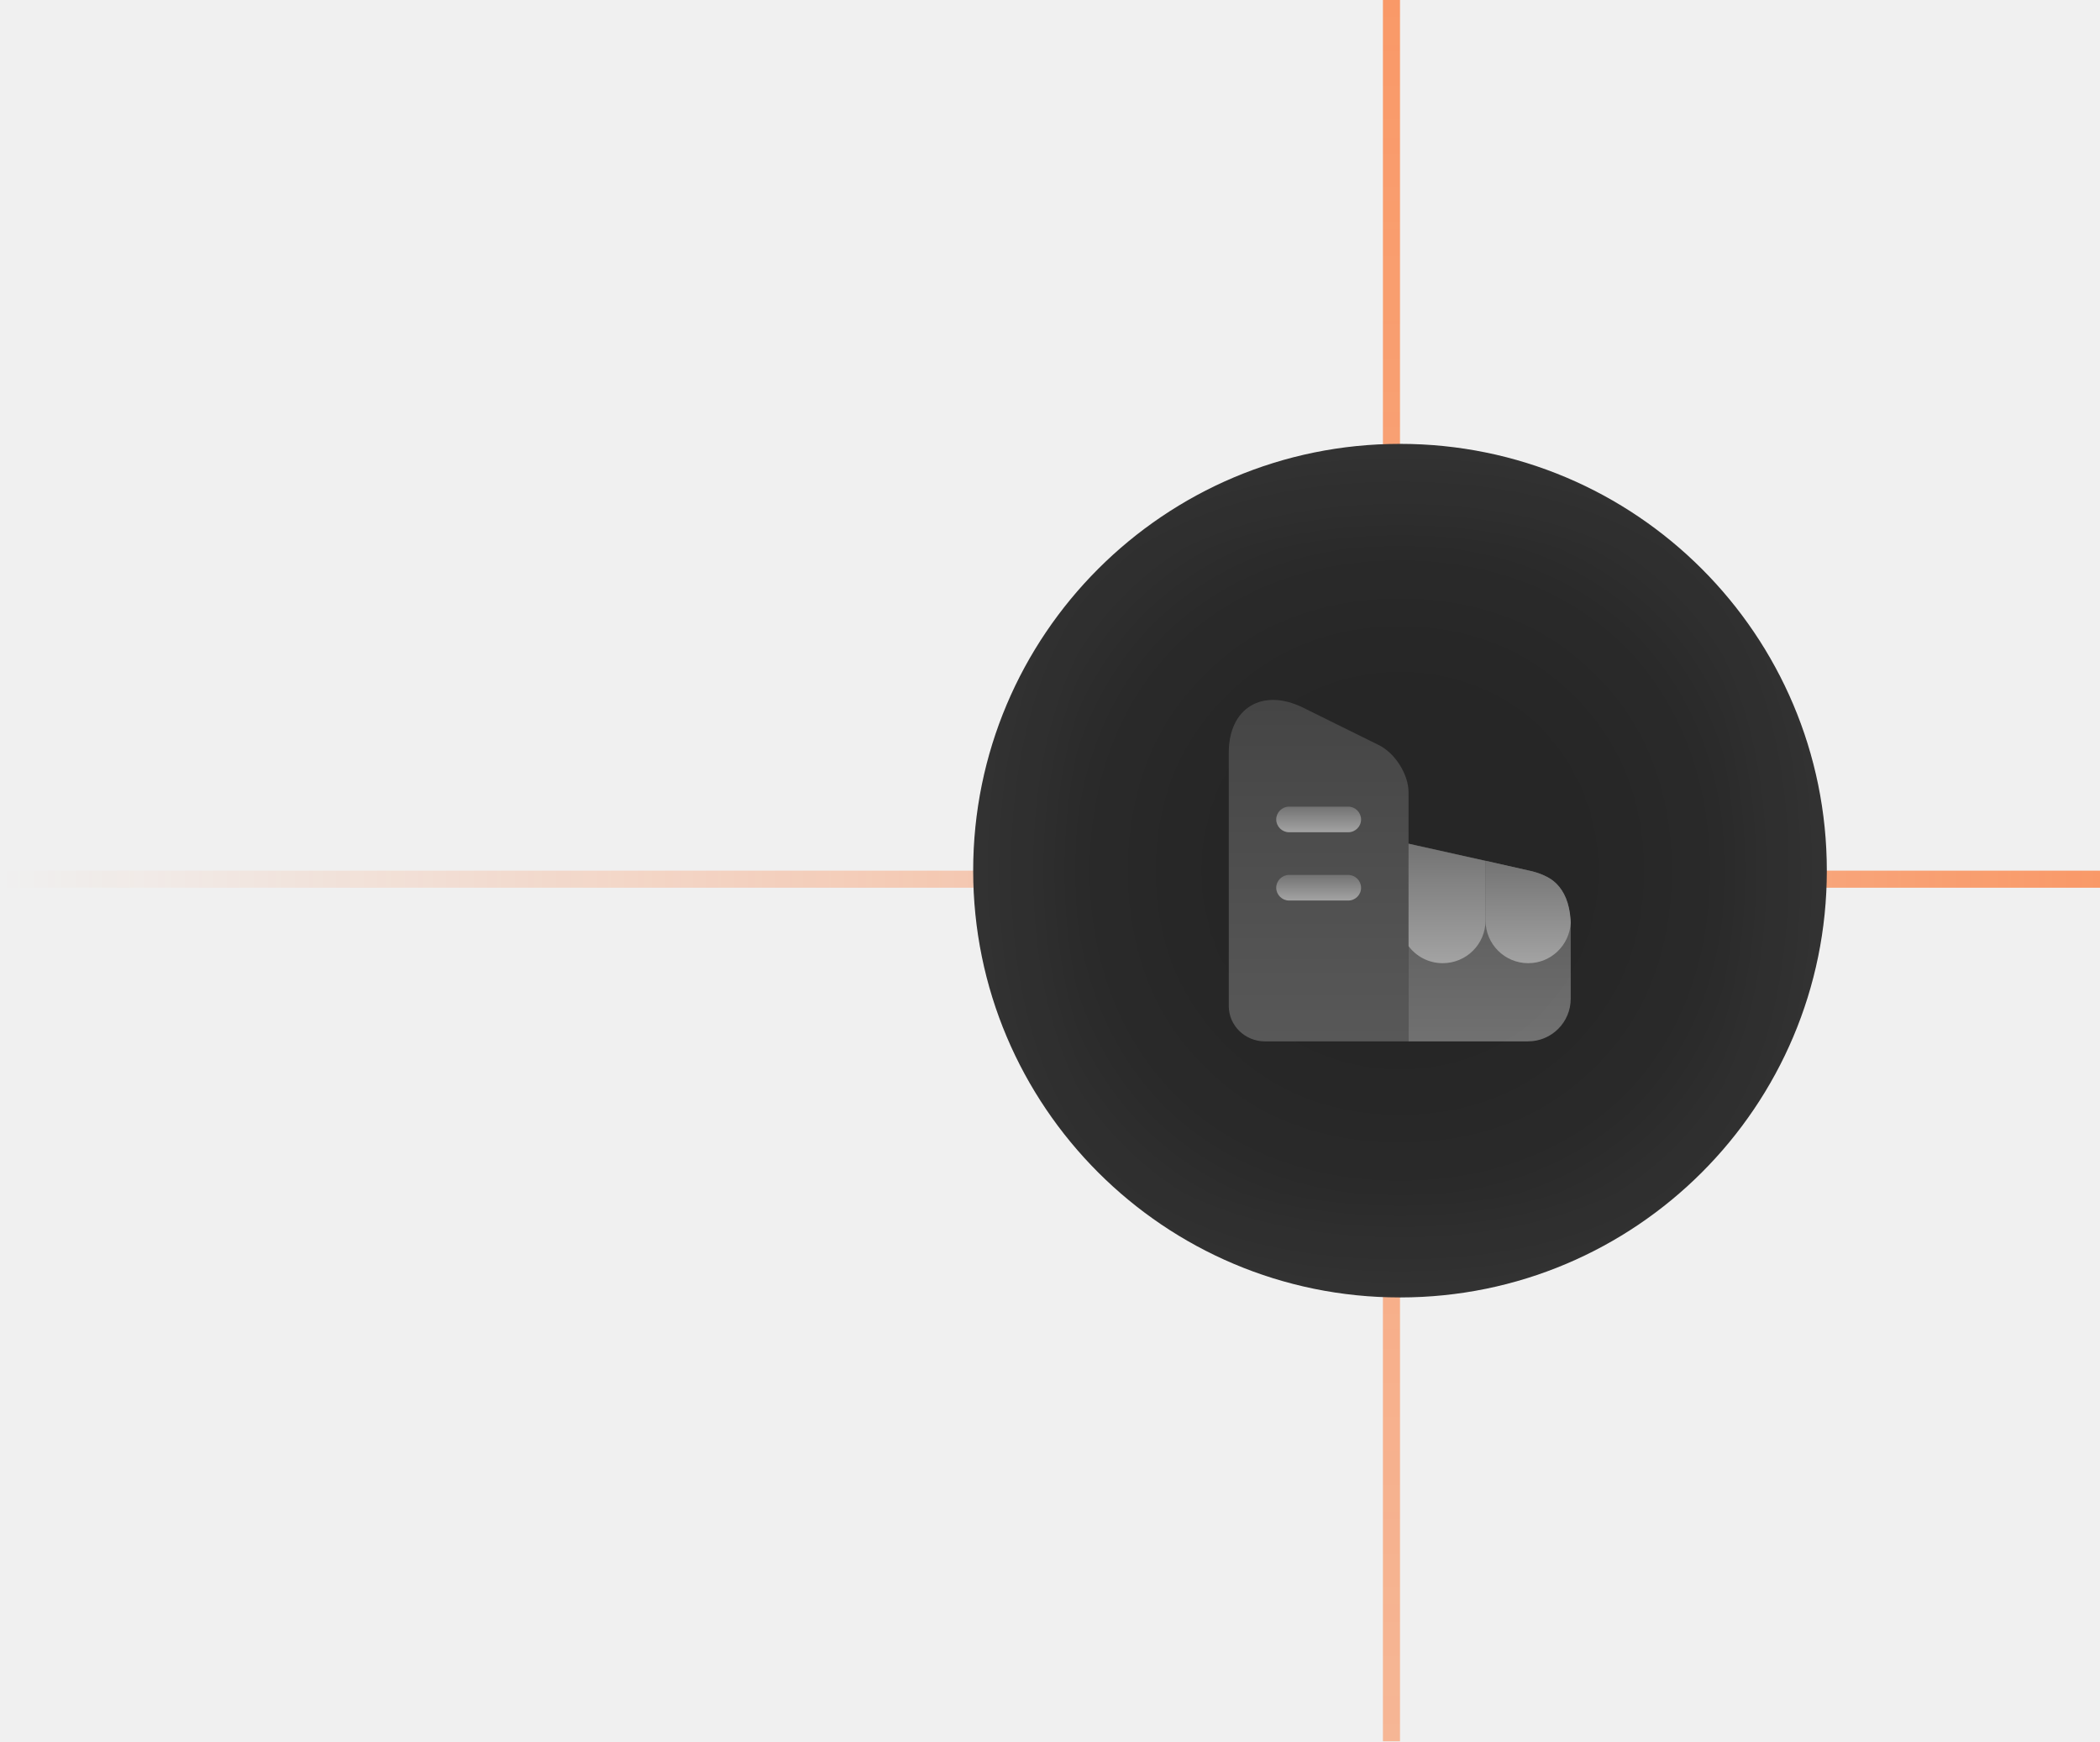
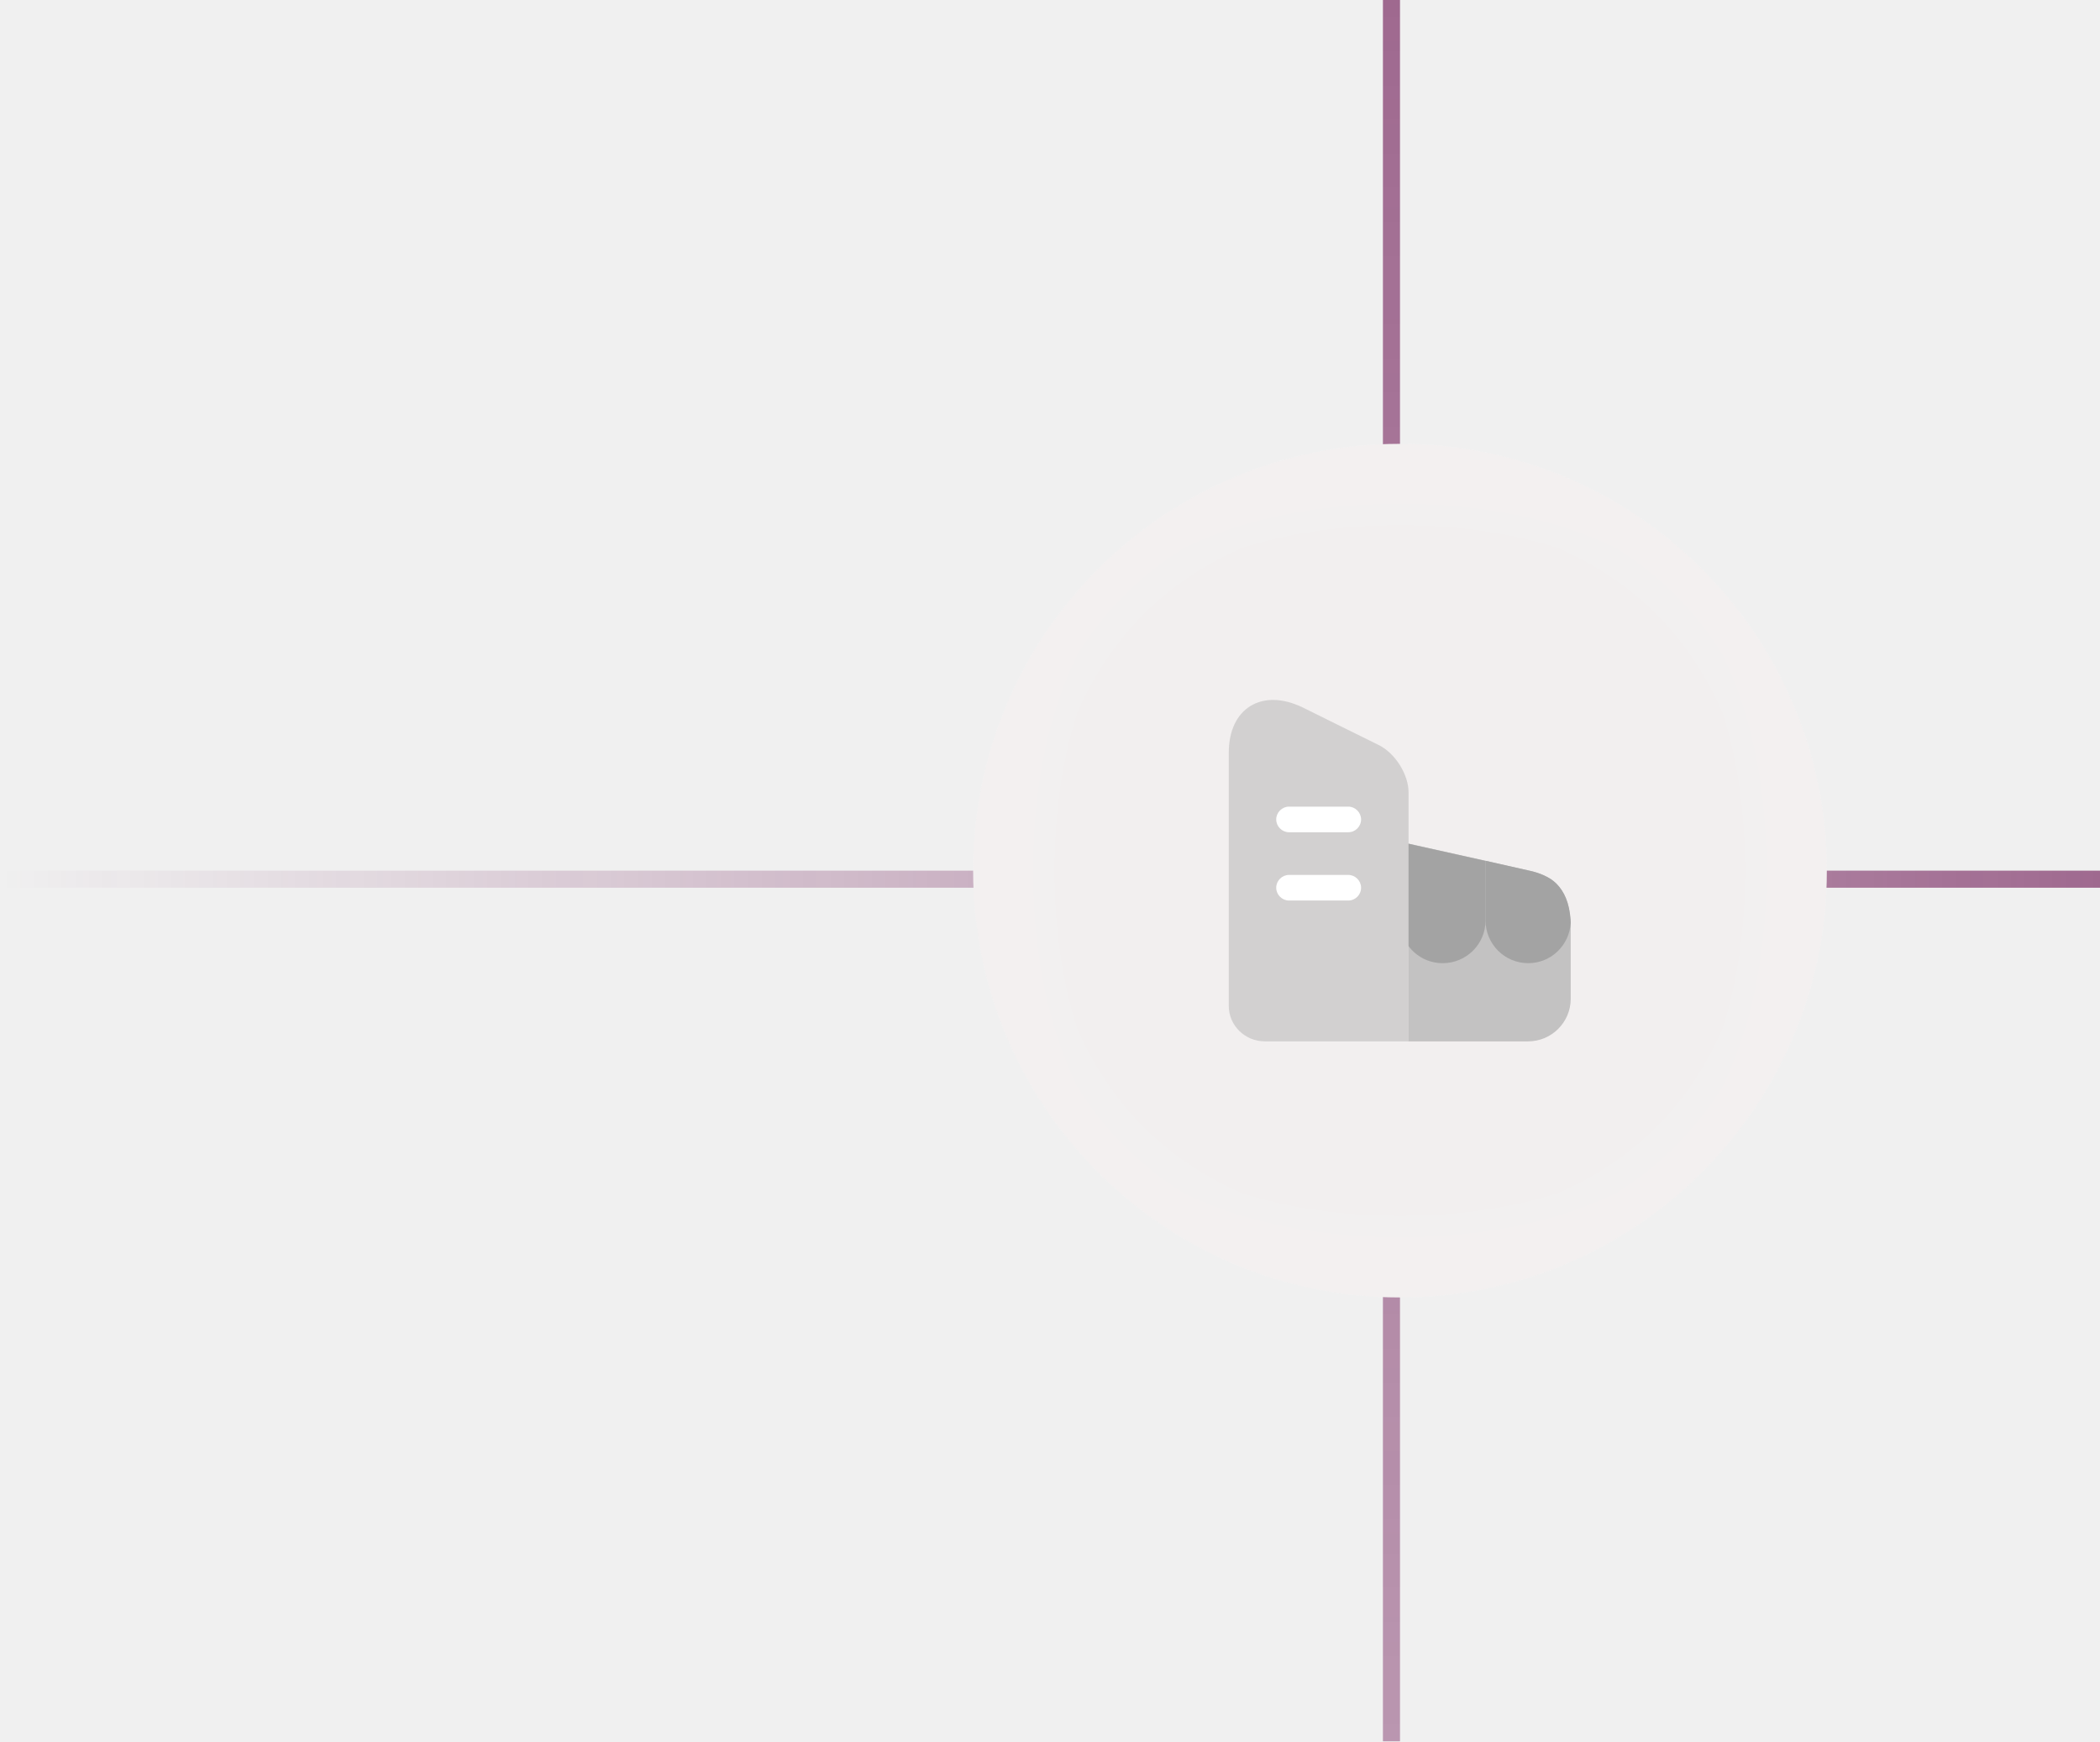
<svg xmlns="http://www.w3.org/2000/svg" width="123" height="102" viewBox="0 0 123 102" fill="none">
-   <line x1="81.5" y1="102" x2="81.5" y2="2.18557e-08" stroke="url(#paint0_linear_730_220)" />
-   <line x1="123" y1="51.5" x2="-4.37115e-08" y2="51.5" stroke="url(#paint1_linear_730_220)" />
+   <line x1="81.5" y1="102" x2="81.5" y2="2.18557e-08" stroke="url(#paint0_linear_730_220)" fill="#ffffff" />
+   <line x1="123" y1="51.5" x2="-4.37115e-08" y2="51.5" stroke="url(#paint1_linear_730_220)" fill="#ffffff" />
  <g filter="url(#filter0_i_730_220)">
-     <circle cx="82" cy="51" r="25" fill="#262626" />
+     <circle cx="82" cy="51" r="25" fill="#f2efef" />
  </g>
-   <path opacity="0.4" d="M82.501 46.41V61H74.081C72.921 61 71.971 60.07 71.971 58.93V44.09C71.971 41.47 73.931 40.28 76.321 41.45L80.751 43.64C81.711 44.11 82.501 45.36 82.501 46.41Z" fill="url(#paint2_linear_730_220)" />
-   <path d="M78.97 48.75H75.5C75.09 48.75 74.75 48.41 74.75 48C74.75 47.59 75.09 47.25 75.5 47.25H78.97C79.38 47.25 79.72 47.59 79.72 48C79.72 48.41 79.39 48.75 78.97 48.75Z" fill="url(#paint3_linear_730_220)" />
-   <path d="M78.97 52.75H75.5C75.09 52.75 74.75 52.41 74.75 52C74.75 51.59 75.09 51.25 75.5 51.25H78.97C79.38 51.25 79.72 51.59 79.72 52C79.72 52.41 79.39 52.75 78.97 52.75Z" fill="url(#paint4_linear_730_220)" />
-   <path opacity="0.6" d="M92 54.05V58.5C92 59.88 90.88 61 89.5 61H82.5V49.42L82.97 49.52L87.01 50.42L87.49 50.53L89.53 50.99C90.02 51.09 90.47 51.26 90.86 51.51C90.86 51.52 90.87 51.52 90.87 51.52C90.97 51.59 91.07 51.67 91.16 51.76C91.62 52.22 91.92 52.89 91.99 53.87C91.99 53.93 92 53.99 92 54.05Z" fill="url(#paint5_linear_730_220)" />
-   <path d="M82.5 49.42V55.42C82.96 56.03 83.68 56.42 84.5 56.42C85.89 56.42 87.01 55.3 87.01 53.92V50.43L82.97 49.53L82.5 49.42Z" fill="url(#paint6_linear_730_220)" />
-   <path d="M91.99 53.87C91.92 52.89 91.62 52.22 91.16 51.76C91.07 51.67 90.97 51.59 90.87 51.52C90.87 51.52 90.86 51.52 90.86 51.51C90.47 51.26 90.02 51.09 89.53 50.99L87.49 50.53L87.01 50.42V53.92C87.01 55.29 88.12 56.42 89.51 56.42C90.85 56.42 91.92 55.37 92 54.06V54.05C92 53.99 91.99 53.93 91.99 53.87Z" fill="url(#paint7_linear_730_220)" />
-   <defs>
-     <filter id="filter0_i_730_220" x="57" y="26" width="50" height="50" filterUnits="userSpaceOnUse" color-interpolation-filters="sRGB">
-       <feFlood flood-opacity="0" result="BackgroundImageFix" />
-       <feBlend mode="normal" in="SourceGraphic" in2="BackgroundImageFix" result="shape" />
-       <feColorMatrix in="SourceAlpha" type="matrix" values="0 0 0 0 0 0 0 0 0 0 0 0 0 0 0 0 0 0 127 0" result="hardAlpha" />
-       <feMorphology radius="2" operator="erode" in="SourceAlpha" result="effect1_innerShadow_730_220" />
-       <feOffset />
-       <feGaussianBlur stdDeviation="6.5" />
-       <feComposite in2="hardAlpha" operator="arithmetic" k2="-1" k3="1" />
-       <feColorMatrix type="matrix" values="0 0 0 0 1 0 0 0 0 1 0 0 0 0 1 0 0 0 0.08 0" />
-       <feBlend mode="normal" in2="shape" result="effect1_innerShadow_730_220" />
+   <path opacity="0.4" d="M82.501 46.41V61H74.081C72.921 61 71.971 60.07 71.971 58.93V44.09C71.971 41.47 73.931 40.28 76.321 41.45L80.751 43.64C81.711 44.11 82.501 45.36 82.501 46.41Z" fill="#a3a3a3" />
+   <path d="M78.97 48.75H75.5C75.09 48.75 74.75 48.41 74.75 48C74.75 47.59 75.09 47.25 75.5 47.25H78.97C79.38 47.25 79.72 47.59 79.72 48C79.72 48.41 79.39 48.75 78.97 48.75Z" fill="#ffffff" />
+   <path d="M78.97 52.75H75.5C75.09 52.75 74.75 52.41 74.75 52C74.75 51.59 75.09 51.25 75.5 51.25H78.97C79.38 51.25 79.72 51.59 79.72 52C79.72 52.41 79.39 52.75 78.97 52.75Z" fill="#ffffff" />
+   <path opacity="0.6" d="M92 54.05V58.5C92 59.88 90.88 61 89.5 61H82.5V49.42L82.97 49.52L87.01 50.42L87.49 50.53L89.53 50.99C90.02 51.09 90.47 51.26 90.86 51.51C90.86 51.52 90.87 51.52 90.87 51.52C90.97 51.59 91.07 51.67 91.16 51.76C91.62 52.22 91.92 52.89 91.99 53.87C91.99 53.93 92 53.99 92 54.05Z" fill="#a3a3a3" />
+   <path d="M82.5 49.42V55.42C82.96 56.03 83.68 56.42 84.5 56.42C85.89 56.42 87.01 55.3 87.01 53.92V50.43L82.97 49.53L82.5 49.42Z" fill="#a3a3a3" />
+   <path d="M91.99 53.87C91.92 52.89 91.62 52.22 91.16 51.76C91.07 51.67 90.97 51.59 90.87 51.52C90.87 51.52 90.86 51.52 90.86 51.51C90.47 51.26 90.02 51.09 89.53 50.99L87.49 50.53L87.01 50.42V53.92C87.01 55.29 88.12 56.42 89.51 56.42C90.85 56.42 91.92 55.37 92 54.06V54.05C92 53.99 91.99 53.93 91.99 53.87Z" fill="#a3a3a3" />
+   <defs fill="#ffffff">
+     <filter id="filter0_i_730_220" x="57" y="26" width="50" height="50" filterUnits="userSpaceOnUse" color-interpolation-filters="sRGB" fill="#ffffff">
+       <feFlood flood-opacity="0" result="BackgroundImageFix" fill="#ffffff" />
+       <feBlend mode="normal" in="SourceGraphic" in2="BackgroundImageFix" result="shape" fill="#ffffff" />
+       <feColorMatrix in="SourceAlpha" type="matrix" values="0 0 0 0 0 0 0 0 0 0 0 0 0 0 0 0 0 0 127 0" result="hardAlpha" fill="#ffffff" />
+       <feMorphology radius="2" operator="erode" in="SourceAlpha" result="effect1_innerShadow_730_220" fill="#ffffff" />
+       <feOffset fill="#ffffff" />
+       <feGaussianBlur stdDeviation="6.5" fill="#ffffff" />
+       <feComposite in2="hardAlpha" operator="arithmetic" k2="-1" k3="1" fill="#ffffff" />
+       <feColorMatrix type="matrix" values="0 0 0 0 1 0 0 0 0 1 0 0 0 0 1 0 0 0 0.08 0" fill="#ffffff" />
+       <feBlend mode="normal" in2="shape" result="effect1_innerShadow_730_220" fill="#ffffff" />
    </filter>
-     <linearGradient id="paint0_linear_730_220" x1="82.5" y1="102" x2="82.5" y2="-2.18557e-08" gradientUnits="userSpaceOnUse">
-       <stop stop-color="#FF5F0D" stop-opacity="0.4" />
-       <stop offset="1" stop-color="#FF5F0D" stop-opacity="0.6" />
+     <linearGradient id="paint0_linear_730_220" x1="82.5" y1="102" x2="82.5" y2="-2.18557e-08" gradientUnits="userSpaceOnUse" fill="#ffffff">
+       <stop stop-color="#690f4f" stop-opacity="0.4" fill="#ffffff" />
+       <stop offset="1" stop-color="#690f4f" stop-opacity="0.6" fill="#ffffff" />
    </linearGradient>
-     <linearGradient id="paint1_linear_730_220" x1="123" y1="50.5" x2="4.37115e-08" y2="50.5" gradientUnits="userSpaceOnUse">
-       <stop stop-color="#FF5F0D" stop-opacity="0.6" />
-       <stop offset="1" stop-color="#FF5F0D" stop-opacity="0" />
+     <linearGradient id="paint1_linear_730_220" x1="123" y1="50.5" x2="4.37115e-08" y2="50.5" gradientUnits="userSpaceOnUse" fill="#ffffff">
+       <stop stop-color="#690f4f" stop-opacity="0.6" fill="#ffffff" />
+       <stop offset="1" stop-color="#690f4f" stop-opacity="0" fill="#ffffff" />
    </linearGradient>
-     <linearGradient id="paint2_linear_730_220" x1="77.236" y1="61" x2="77.236" y2="41" gradientUnits="userSpaceOnUse">
-       <stop stop-color="#A3A3A3" />
-       <stop offset="1" stop-color="#737373" />
+     <linearGradient id="paint2_linear_730_220" x1="77.236" y1="61" x2="77.236" y2="41" gradientUnits="userSpaceOnUse" fill="#ffffff">
+       <stop stop-color="#a3a3a3" fill="#ffffff" />
+       <stop offset="1" stop-color="#737373" fill="#ffffff" />
    </linearGradient>
-     <linearGradient id="paint3_linear_730_220" x1="77.235" y1="48.75" x2="77.235" y2="47.25" gradientUnits="userSpaceOnUse">
-       <stop stop-color="#A3A3A3" />
-       <stop offset="1" stop-color="#737373" />
+     <linearGradient id="paint3_linear_730_220" x1="77.235" y1="48.75" x2="77.235" y2="47.25" gradientUnits="userSpaceOnUse" fill="#ffffff">
+       <stop stop-color="#a3a3a3" fill="#ffffff" />
+       <stop offset="1" stop-color="#737373" fill="#ffffff" />
    </linearGradient>
-     <linearGradient id="paint4_linear_730_220" x1="77.235" y1="52.75" x2="77.235" y2="51.25" gradientUnits="userSpaceOnUse">
-       <stop stop-color="#A3A3A3" />
-       <stop offset="1" stop-color="#737373" />
+     <linearGradient id="paint4_linear_730_220" x1="77.235" y1="52.75" x2="77.235" y2="51.25" gradientUnits="userSpaceOnUse" fill="#ffffff">
+       <stop stop-color="#a3a3a3" fill="#ffffff" />
+       <stop offset="1" stop-color="#737373" fill="#ffffff" />
    </linearGradient>
-     <linearGradient id="paint5_linear_730_220" x1="87.25" y1="61" x2="87.25" y2="49.42" gradientUnits="userSpaceOnUse">
-       <stop stop-color="#A3A3A3" />
-       <stop offset="1" stop-color="#737373" />
+     <linearGradient id="paint5_linear_730_220" x1="87.25" y1="61" x2="87.25" y2="49.42" gradientUnits="userSpaceOnUse" fill="#ffffff">
+       <stop stop-color="#a3a3a3" fill="#ffffff" />
+       <stop offset="1" stop-color="#737373" fill="#ffffff" />
    </linearGradient>
-     <linearGradient id="paint6_linear_730_220" x1="84.755" y1="56.42" x2="84.755" y2="49.42" gradientUnits="userSpaceOnUse">
-       <stop stop-color="#A3A3A3" />
-       <stop offset="1" stop-color="#737373" />
+     <linearGradient id="paint6_linear_730_220" x1="84.755" y1="56.42" x2="84.755" y2="49.42" gradientUnits="userSpaceOnUse" fill="#ffffff">
+       <stop stop-color="#a3a3a3" fill="#ffffff" />
+       <stop offset="1" stop-color="#737373" fill="#ffffff" />
    </linearGradient>
-     <linearGradient id="paint7_linear_730_220" x1="89.505" y1="56.42" x2="89.505" y2="50.42" gradientUnits="userSpaceOnUse">
-       <stop stop-color="#A3A3A3" />
-       <stop offset="1" stop-color="#737373" />
+     <linearGradient id="paint7_linear_730_220" x1="89.505" y1="56.42" x2="89.505" y2="50.42" gradientUnits="userSpaceOnUse" fill="#ffffff">
+       <stop stop-color="#a3a3a3" fill="#ffffff" />
+       <stop offset="1" stop-color="#737373" fill="#ffffff" />
    </linearGradient>
  </defs>
</svg>
